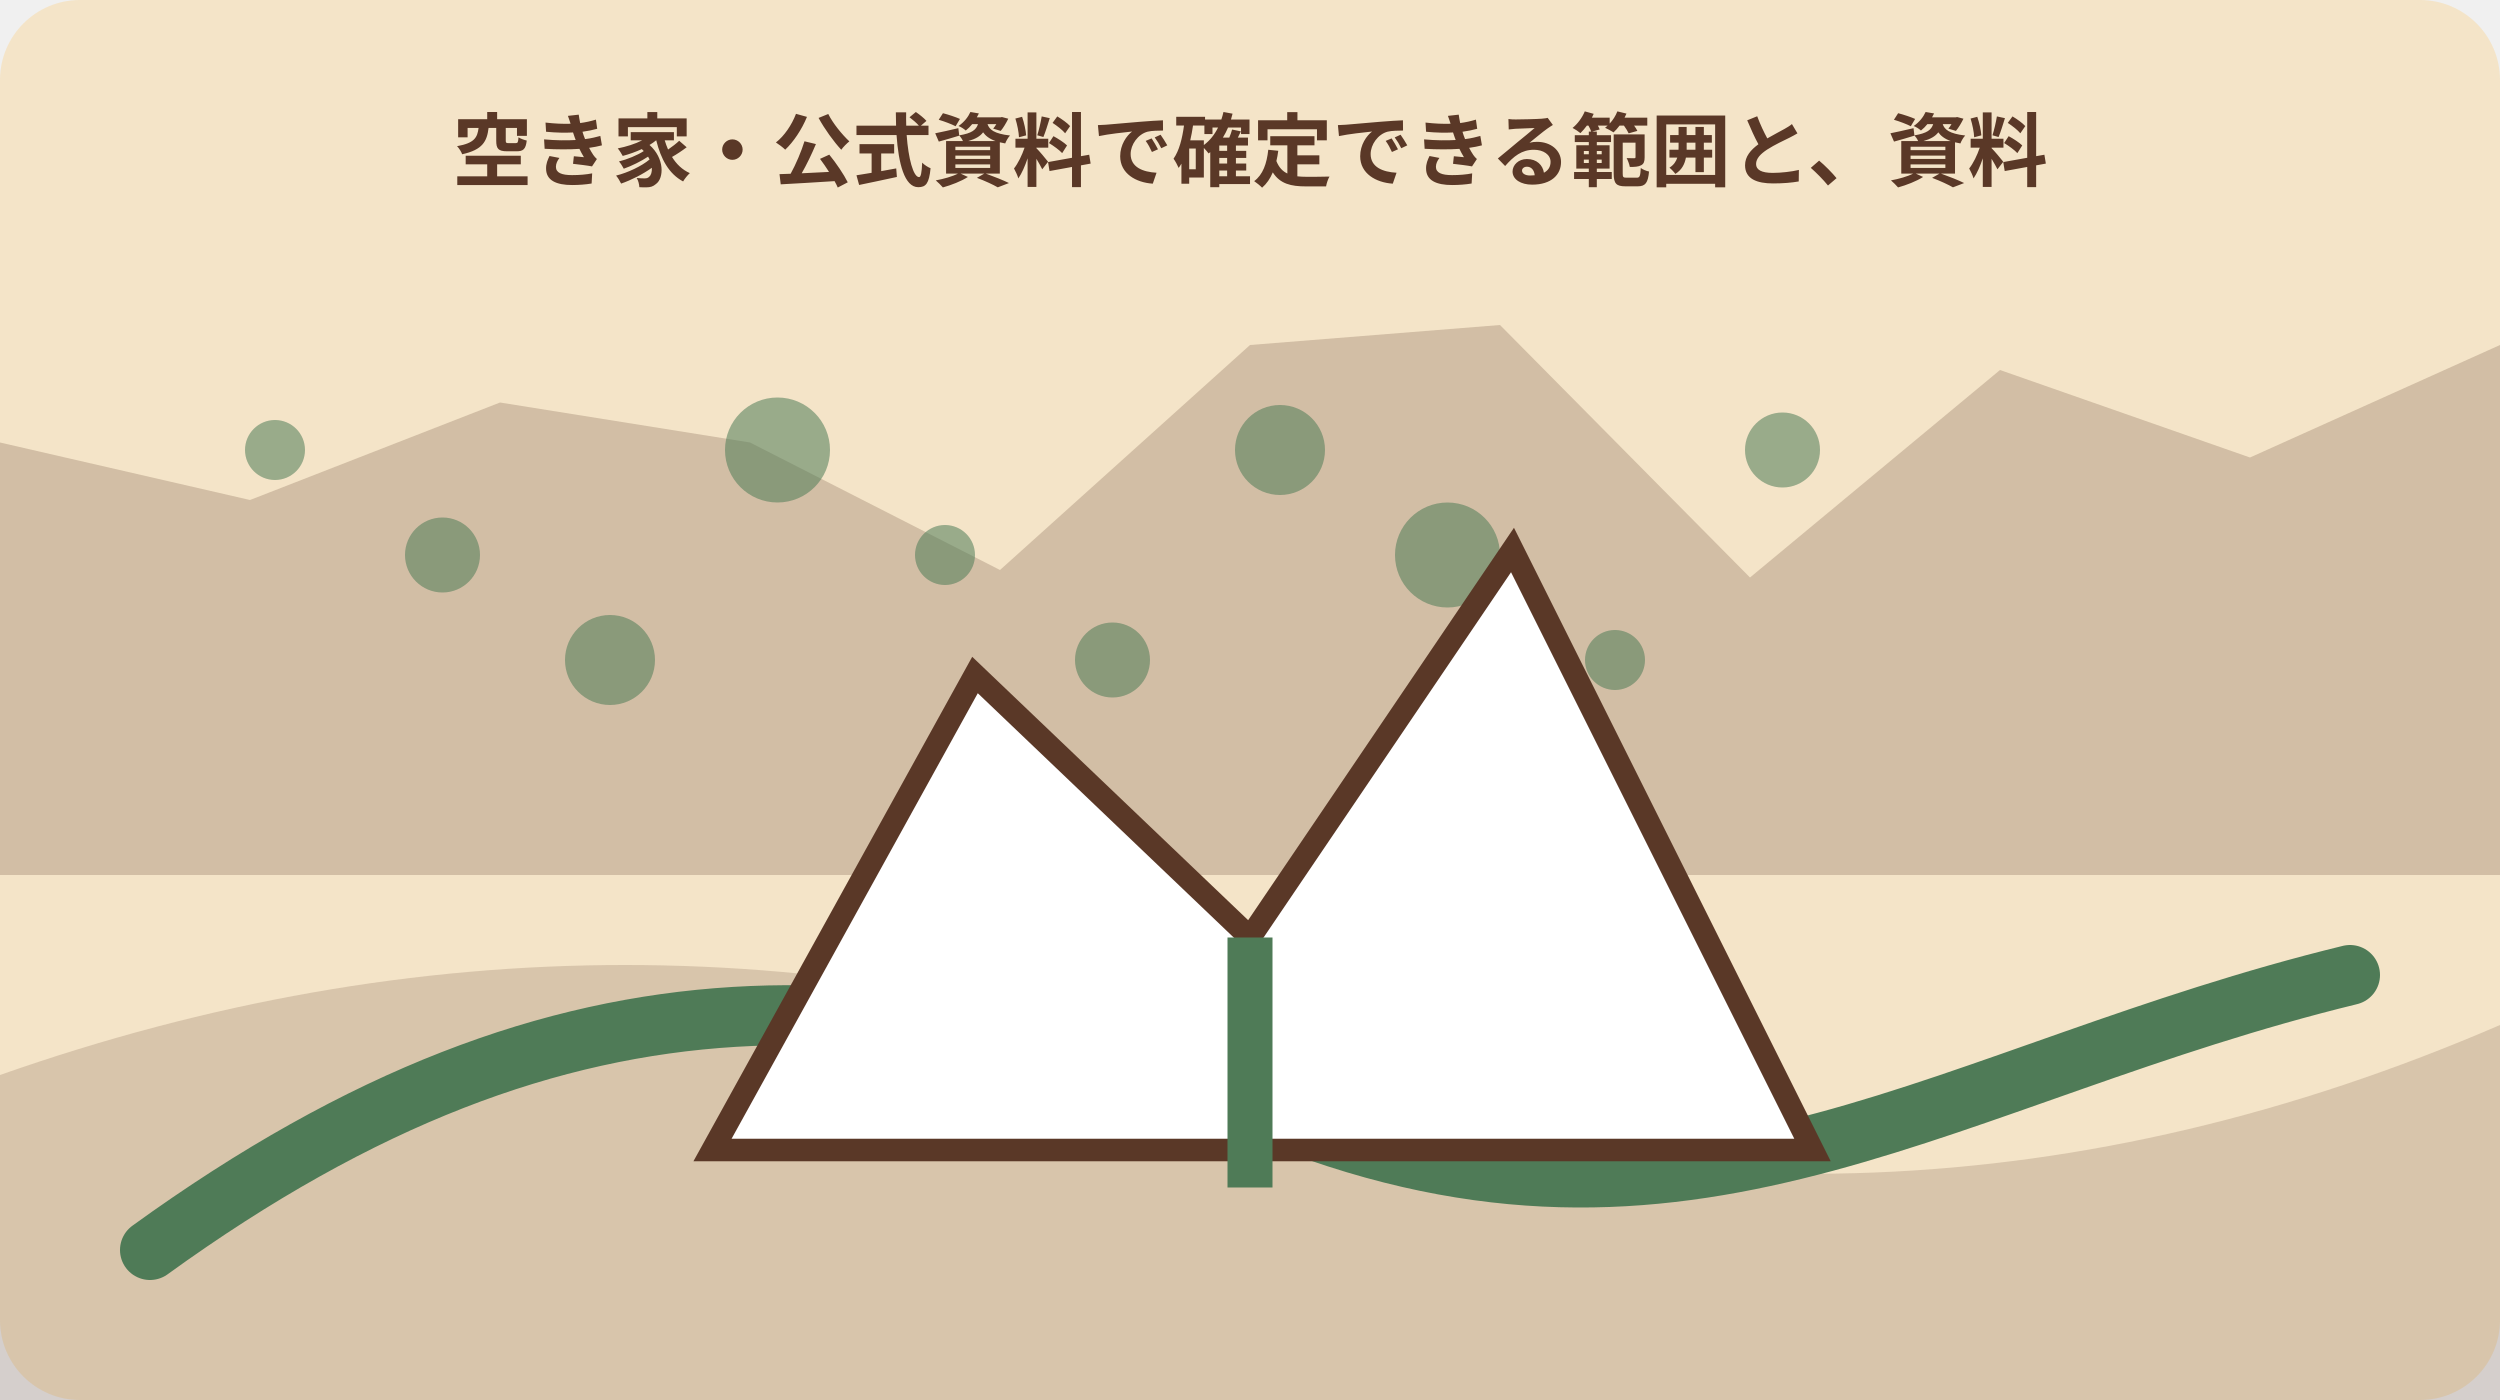
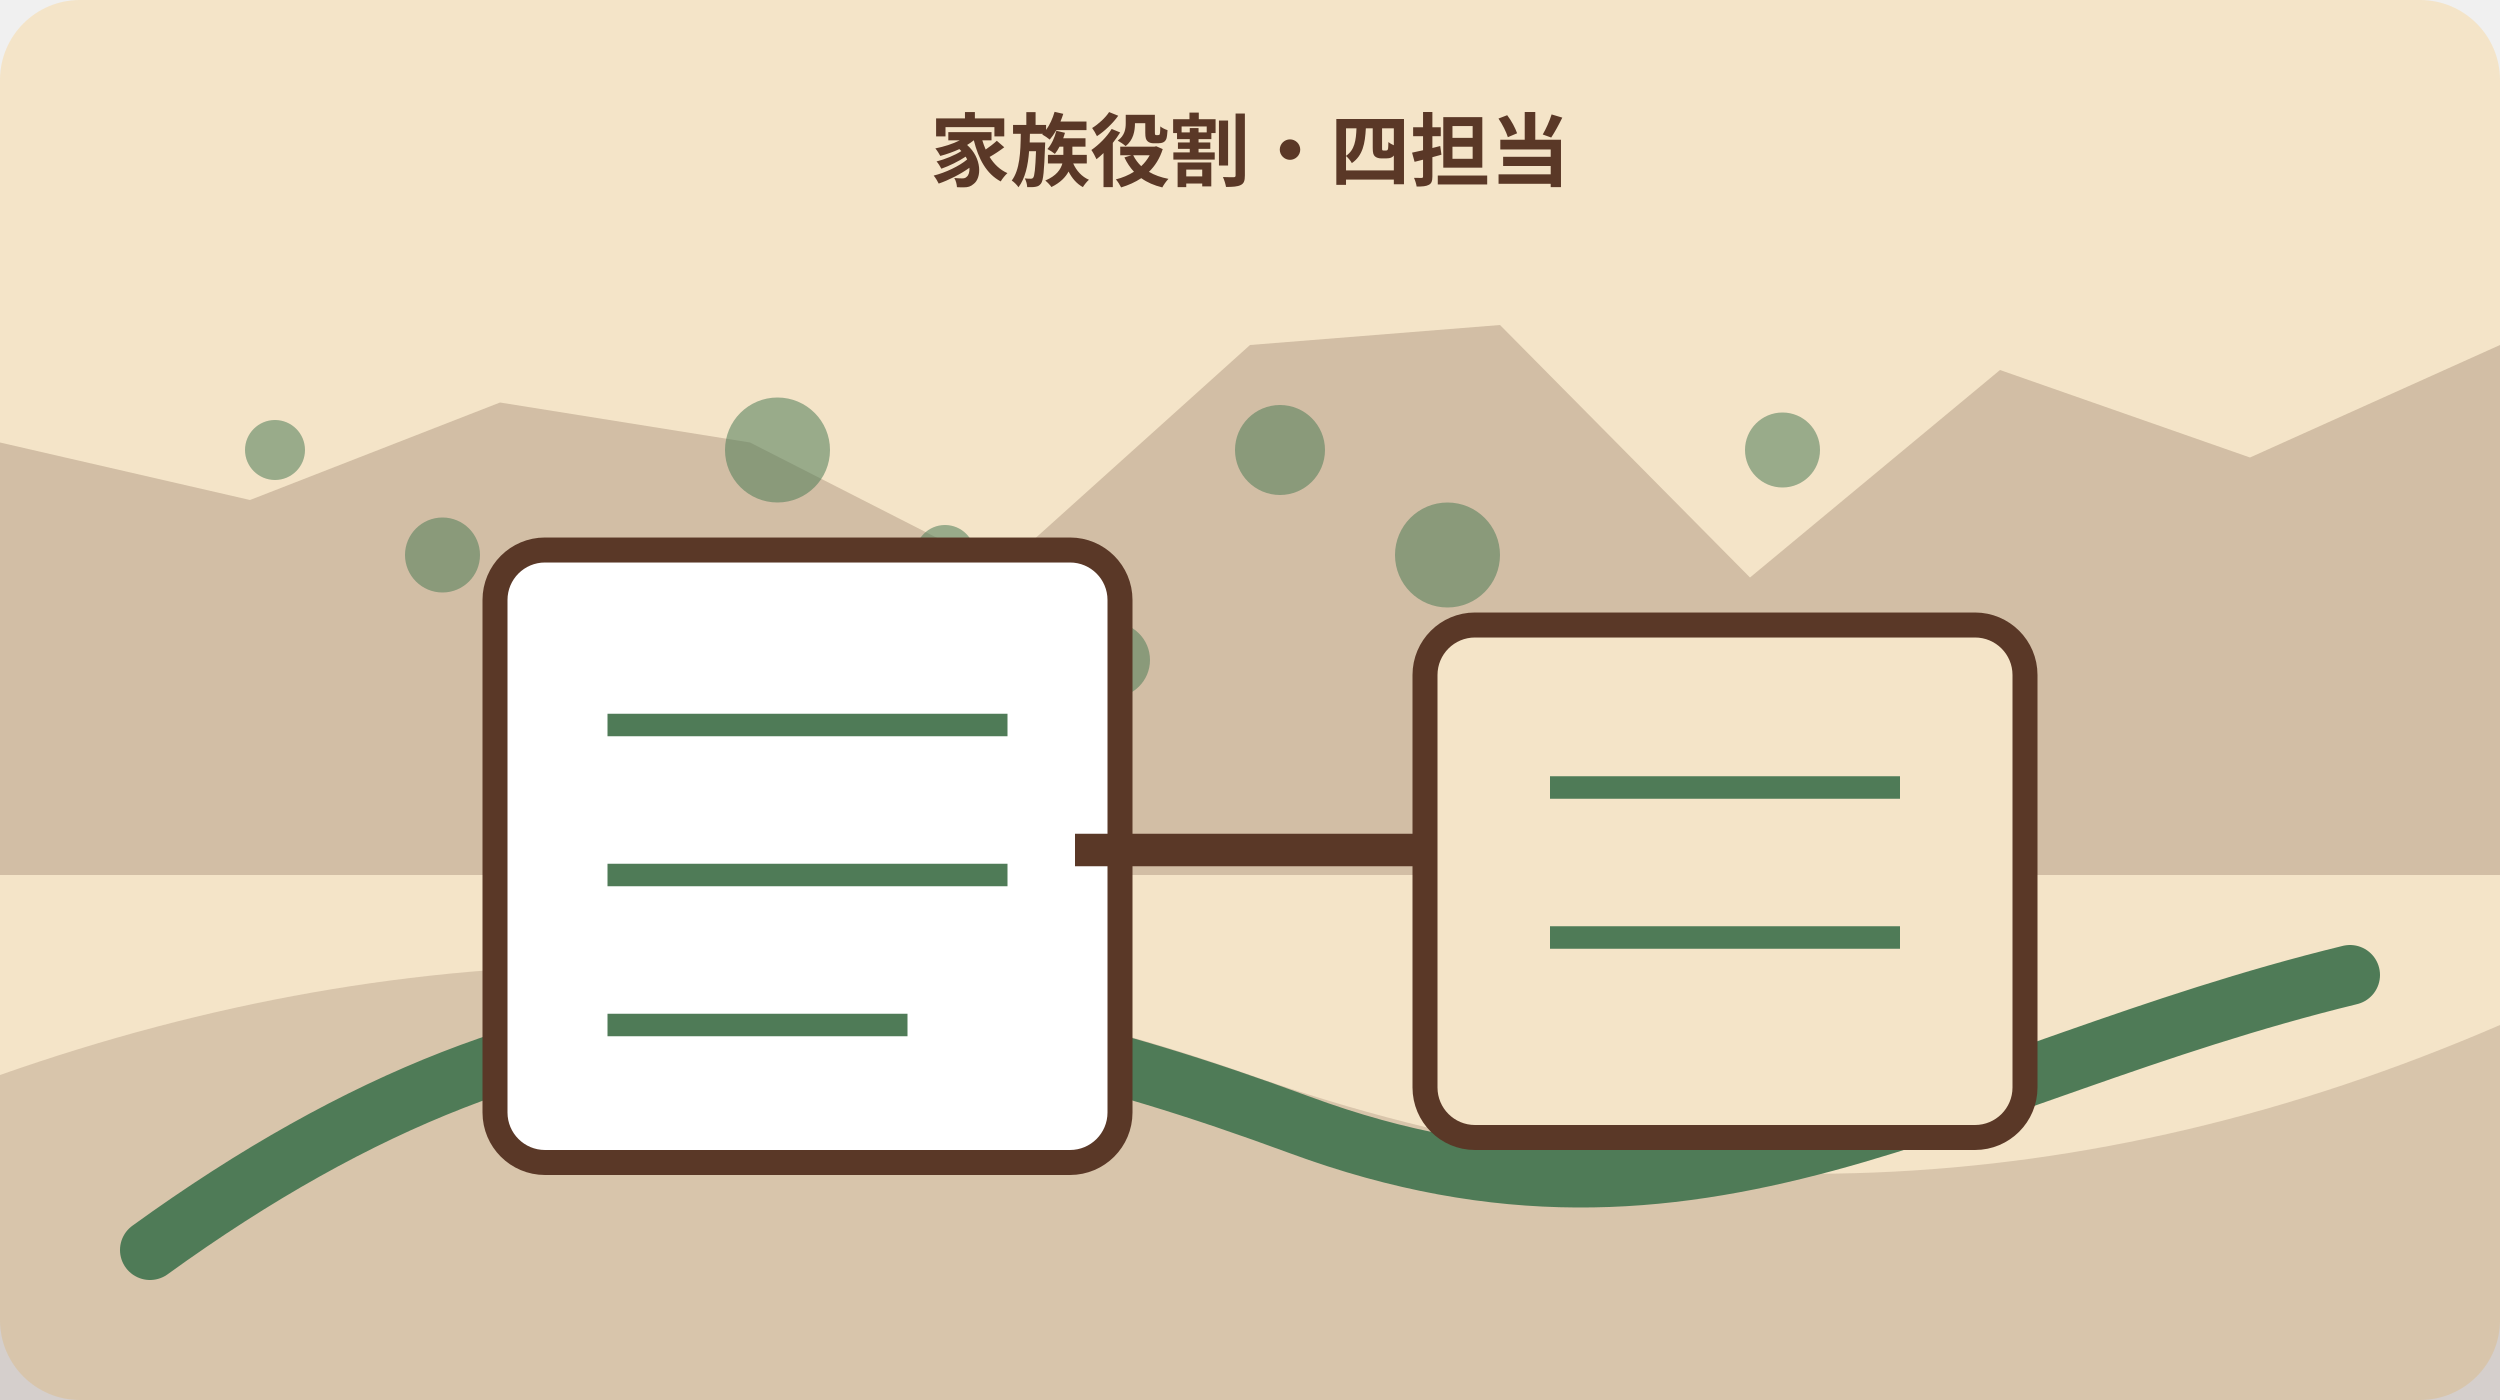
<svg xmlns="http://www.w3.org/2000/svg" width="1000" height="560" viewBox="0 0 1000 560" role="img" aria-labelledby="title desc" data-illustration="mori-editorial" data-topic-id="129" data-scene-index="1">
  <rect width="1000" height="560" rx="32" fill="#f4e4c8" />
  <polygon points="0,177 100,200 200,161 300,177 400,228 500,138 600,130 700,231 800,148 900,183 1000,138 1000,350 0,350" fill="#5a3827" opacity=".22" />
  <path d="M0 430 Q250 342 500 430 T1000 410 V560 H0Z" fill="#5a3827" opacity=".18" />
  <path d="M60 500 C230 377 360 391 520 450 S780 429 940 390" fill="none" stroke="#4f7b57" stroke-width="24" stroke-linecap="round" />
  <circle cx="110" cy="180" r="12" fill="#4f7b57" opacity=".55" />
  <circle cx="177" cy="222" r="15" fill="#4f7b57" opacity=".55" />
  <circle cx="244" cy="264" r="18" fill="#4f7b57" opacity=".55" />
  <circle cx="311" cy="180" r="21" fill="#4f7b57" opacity=".55" />
  <circle cx="378" cy="222" r="12" fill="#4f7b57" opacity=".55" />
  <circle cx="445" cy="264" r="15" fill="#4f7b57" opacity=".55" />
  <circle cx="512" cy="180" r="18" fill="#4f7b57" opacity=".55" />
  <circle cx="579" cy="222" r="21" fill="#4f7b57" opacity=".55" />
  <circle cx="646" cy="264" r="12" fill="#4f7b57" opacity=".55" />
  <circle cx="713" cy="180" r="15" fill="#4f7b57" opacity=".55" />
-   <g data-scene="land">
-     <path d="M285 460 390 270l110 105 105-155 120 240Z" fill="#fff" stroke="#5a3827" stroke-width="9" />
-     <path d="M500 375v100" stroke="#4f7b57" stroke-width="18" />
+   <g data-scene="vacant-family-role-board">
+     <rect x="198" y="220" width="250" height="245" rx="20" fill="#fff" stroke="#5a3827" stroke-width="10" />
+     <rect x="570" y="250" width="240" height="205" rx="20" fill="#f4e4c8" stroke="#5a3827" stroke-width="10" />
+     <path d="M243 290h160M243 350h160M243 410h120M620 315h140M620 375h140" stroke="#4f7b57" stroke-width="9" />
+     <path d="M430 340h140" stroke="#5a3827" stroke-width="13" />
  </g>
-   <text x="500" y="72" text-anchor="middle" font-family="sans-serif" font-size="32" font-weight="700" fill="#5a3827">空き家・公式資料で確定できる範囲と、資料</text>
+   <text x="500" y="72" text-anchor="middle" font-family="sans-serif" font-size="32" font-weight="700" fill="#5a3827">家族役割・四担当</text>
</svg>
